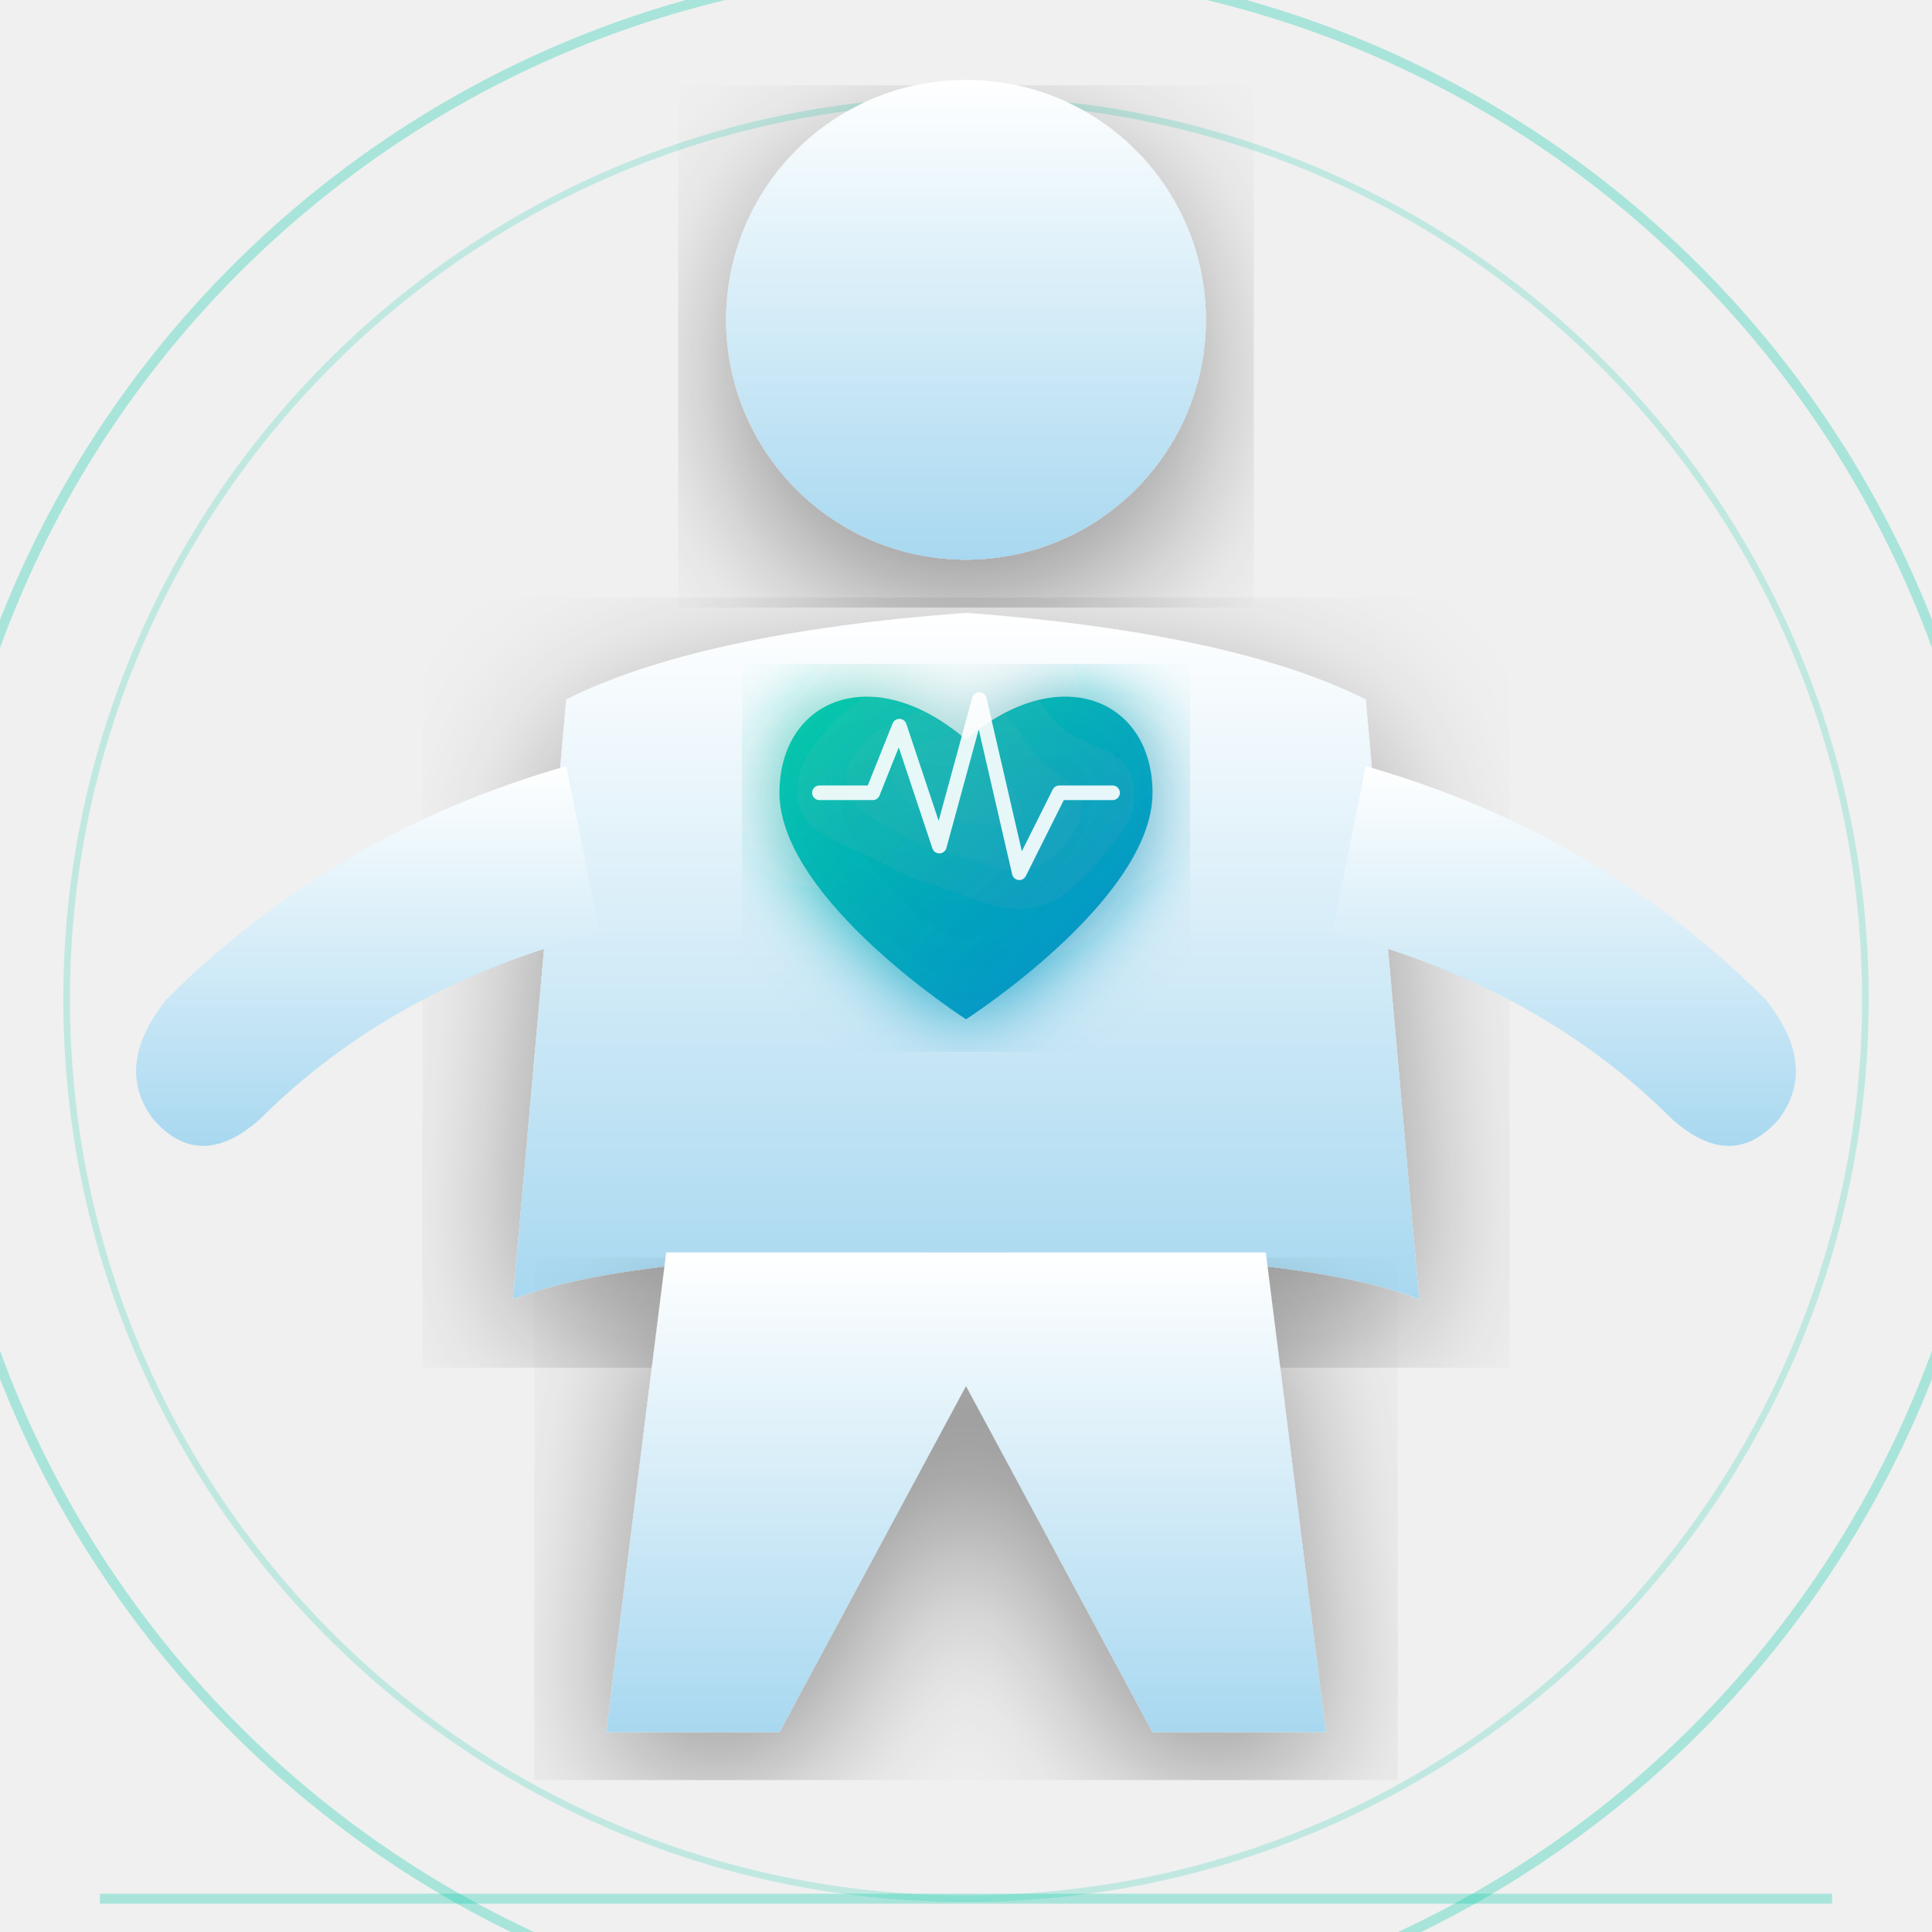
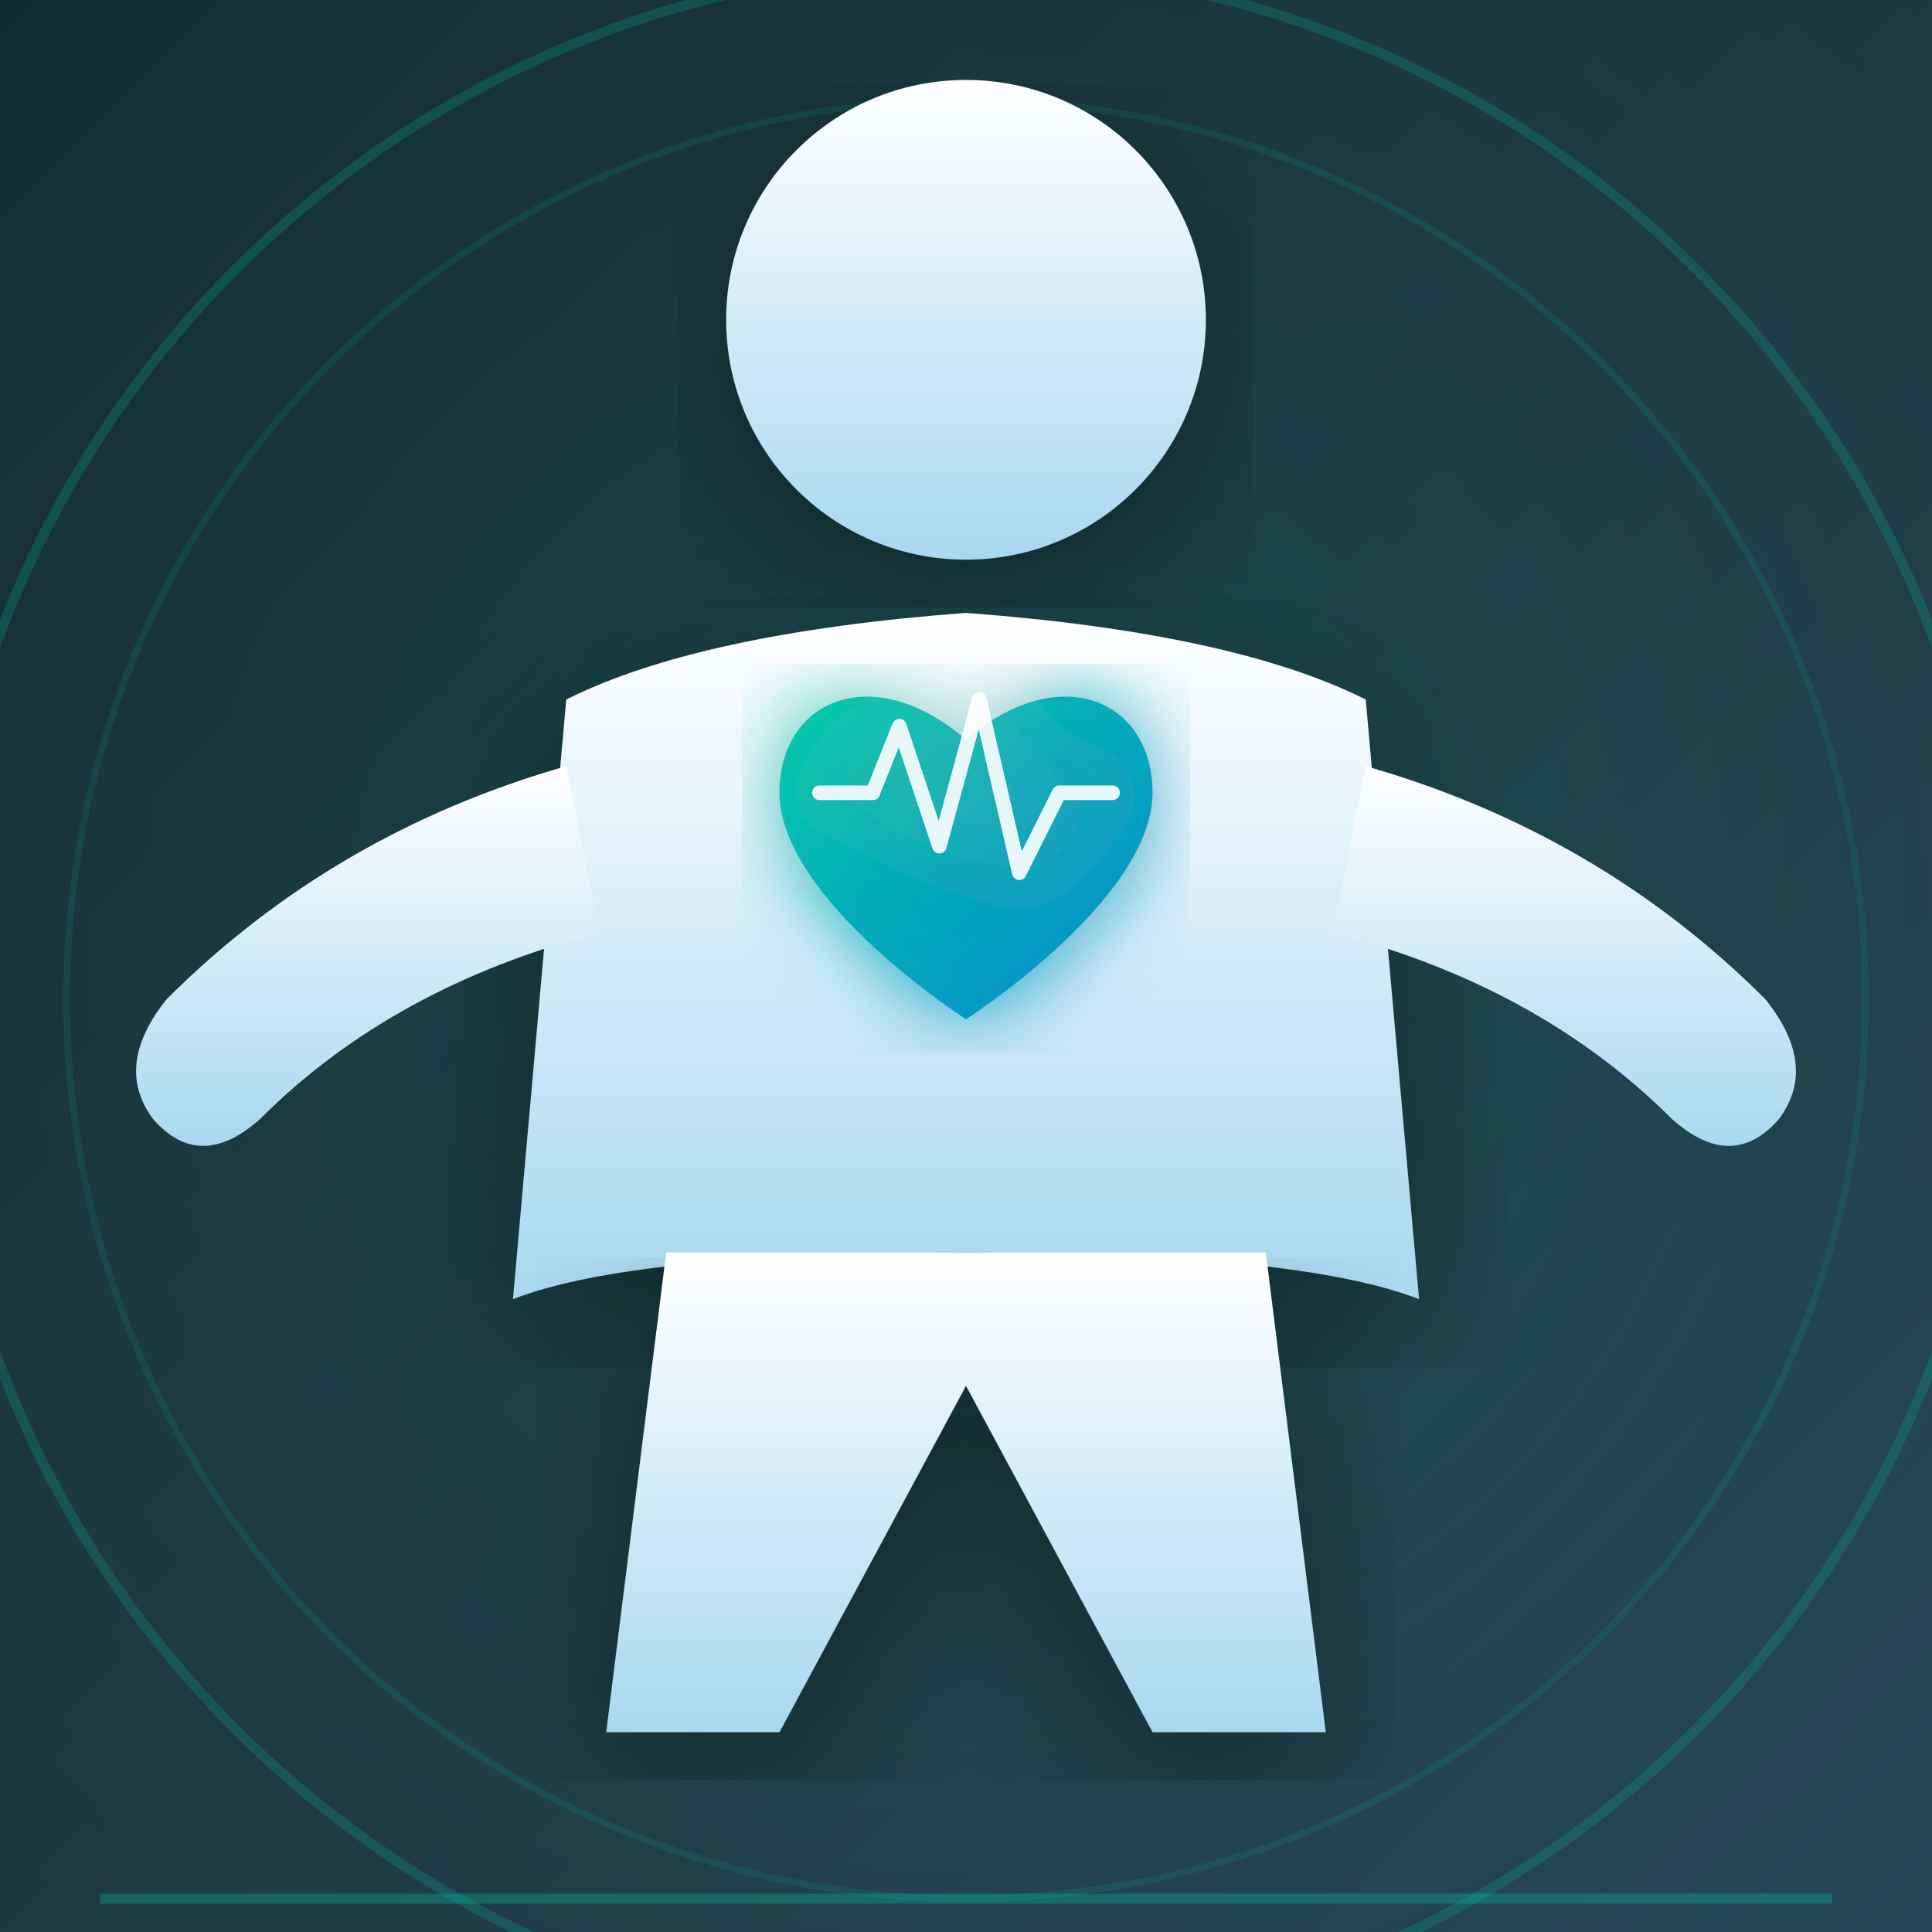
<svg xmlns="http://www.w3.org/2000/svg" viewBox="105 60 290 290" width="500" height="500">
  <defs>
    <linearGradient id="bg" x1="0%" y1="0%" x2="100%" y2="100%">
      <stop offset="0%" style="stop-color:#0f2027" />
      <stop offset="50%" style="stop-color:#203a43" />
      <stop offset="100%" style="stop-color:#2c5364" />
    </linearGradient>
    <linearGradient id="heartGrad" x1="0%" y1="0%" x2="100%" y2="100%">
      <stop offset="0%" style="stop-color:#00c9a7" />
      <stop offset="100%" style="stop-color:#0087cc" />
    </linearGradient>
    <linearGradient id="figureGrad" x1="0%" y1="0%" x2="0%" y2="100%">
      <stop offset="0%" style="stop-color:#ffffff" />
      <stop offset="100%" style="stop-color:#a8d8f0" />
    </linearGradient>
    <filter id="glow">
      <feGaussianBlur stdDeviation="6" result="coloredBlur" />
      <feMerge>
        <feMergeNode in="coloredBlur" />
        <feMergeNode in="SourceGraphic" />
      </feMerge>
    </filter>
    <filter id="softShadow">
      <feDropShadow dx="0" dy="8" stdDeviation="12" flood-color="#000000" flood-opacity="0.4" />
    </filter>
    <radialGradient id="innerGlow" cx="50%" cy="40%" r="55%">
      <stop offset="0%" style="stop-color:#00c9a7;stop-opacity:0.15" />
      <stop offset="100%" style="stop-color:#0f2027;stop-opacity:0" />
    </radialGradient>
  </defs>
-   <circle cx="250" cy="210" r="155" fill="none" stroke="#00c9a7" stroke-width="1.5" opacity="0.3" />
-   <circle cx="250" cy="210" r="135" fill="none" stroke="#00c9a7" stroke-width="1" opacity="0.2" />
+   <rect width="500" height="500" fill="url(#bg)" />
+   <rect width="500" height="500" fill="url(#innerGlow)" />
+   <circle cx="250" cy="210" r="155" fill="none" stroke="#00c9a7" stroke-width="1.5" opacity="0.2" />
+   <circle cx="250" cy="210" r="135" fill="none" stroke="#00c9a7" stroke-width="1" opacity="0.12" />
  <circle cx="250" cy="108" r="36" fill="url(#figureGrad)" filter="url(#softShadow)" />
  <path d="M190 165 Q210 155 250 152 Q290 155 310 165 L318 255 Q300 248 250 248 Q200 248 182 255 Z" fill="url(#figureGrad)" filter="url(#softShadow)" />
  <path d="M205 248 L196 320 L222 320 L250 268 L278 320 L304 320 L295 248 Z" fill="url(#figureGrad)" filter="url(#softShadow)" />
  <path d="M190 175 Q155 185 130 210 Q122 220 128 228 Q135 236 144 228 Q164 208 195 200" fill="url(#figureGrad)" stroke="none" />
  <path d="M310 175 Q345 185 370 210 Q378 220 372 228 Q365 236 356 228 Q336 208 305 200" fill="url(#figureGrad)" stroke="none" />
  <g filter="url(#glow)" transform="translate(250, 205)">
    <path d="M0 8 C0 8 -28 -10 -28 -26 C-28 -40 -14 -46 0 -34 C14 -46 28 -40 28 -26 C28 -10 0 8 0 8 Z" fill="url(#heartGrad)" opacity="0.95" />
    <polyline points="-22,-26 -14,-26 -10,-36 -4,-18 2,-40 8,-14 14,-26 22,-26" fill="none" stroke="white" stroke-width="2.2" stroke-linecap="round" stroke-linejoin="round" opacity="0.9" />
  </g>
  <line x1="120" y1="345" x2="380" y2="345" stroke="#00c9a7" stroke-width="1.5" opacity="0.3" />
  <text x="250" y="390" font-family="'Trebuchet MS', sans-serif" font-size="42" font-weight="900" letter-spacing="8" text-anchor="middle" fill="white">PREVINE</text>
  <text x="250" y="430" font-family="'Trebuchet MS', sans-serif" font-size="24" font-weight="400" letter-spacing="16" text-anchor="middle" fill="#00c9a7">HOMEM</text>
  <circle cx="80" cy="80" r="3" fill="#00c9a7" opacity="0.4" />
  <circle cx="95" cy="80" r="3" fill="#00c9a7" opacity="0.25" />
  <circle cx="420" cy="80" r="3" fill="#00c9a7" opacity="0.4" />
  <circle cx="405" cy="80" r="3" fill="#00c9a7" opacity="0.25" />
  <circle cx="80" cy="420" r="3" fill="#00c9a7" opacity="0.4" />
  <circle cx="95" cy="420" r="3" fill="#00c9a7" opacity="0.25" />
  <circle cx="420" cy="420" r="3" fill="#00c9a7" opacity="0.4" />
  <circle cx="405" cy="420" r="3" fill="#00c9a7" opacity="0.25" />
</svg>
